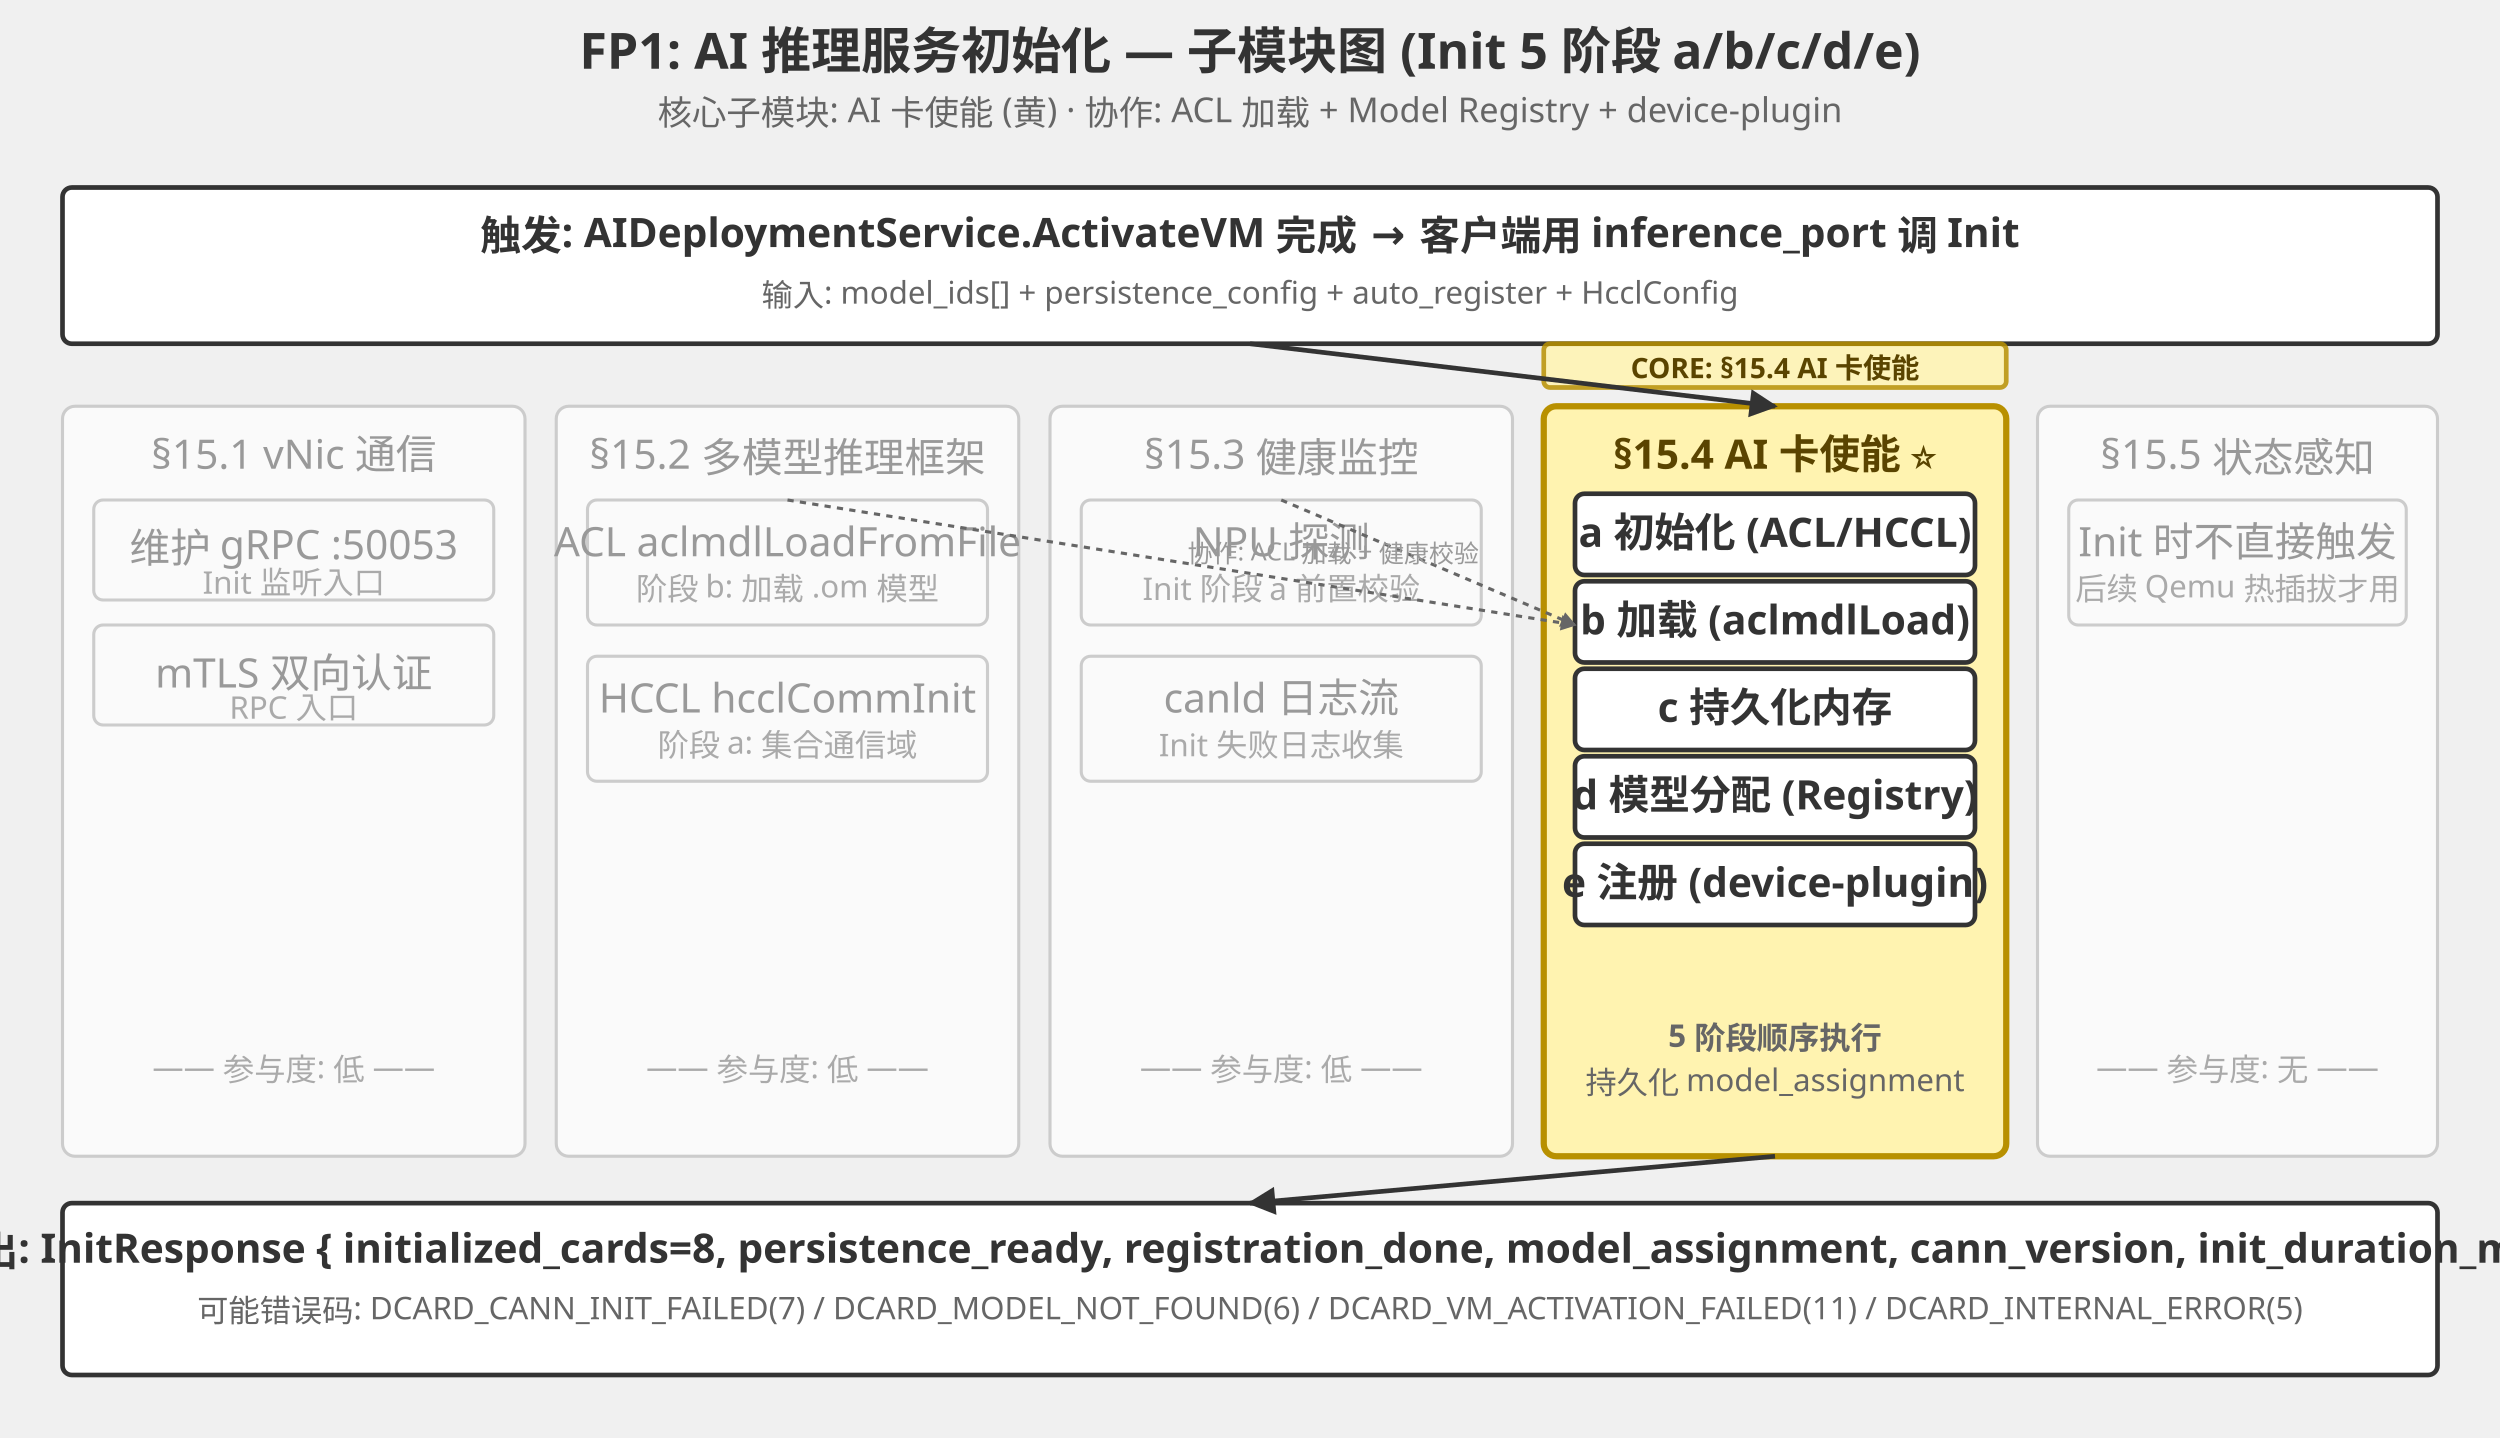
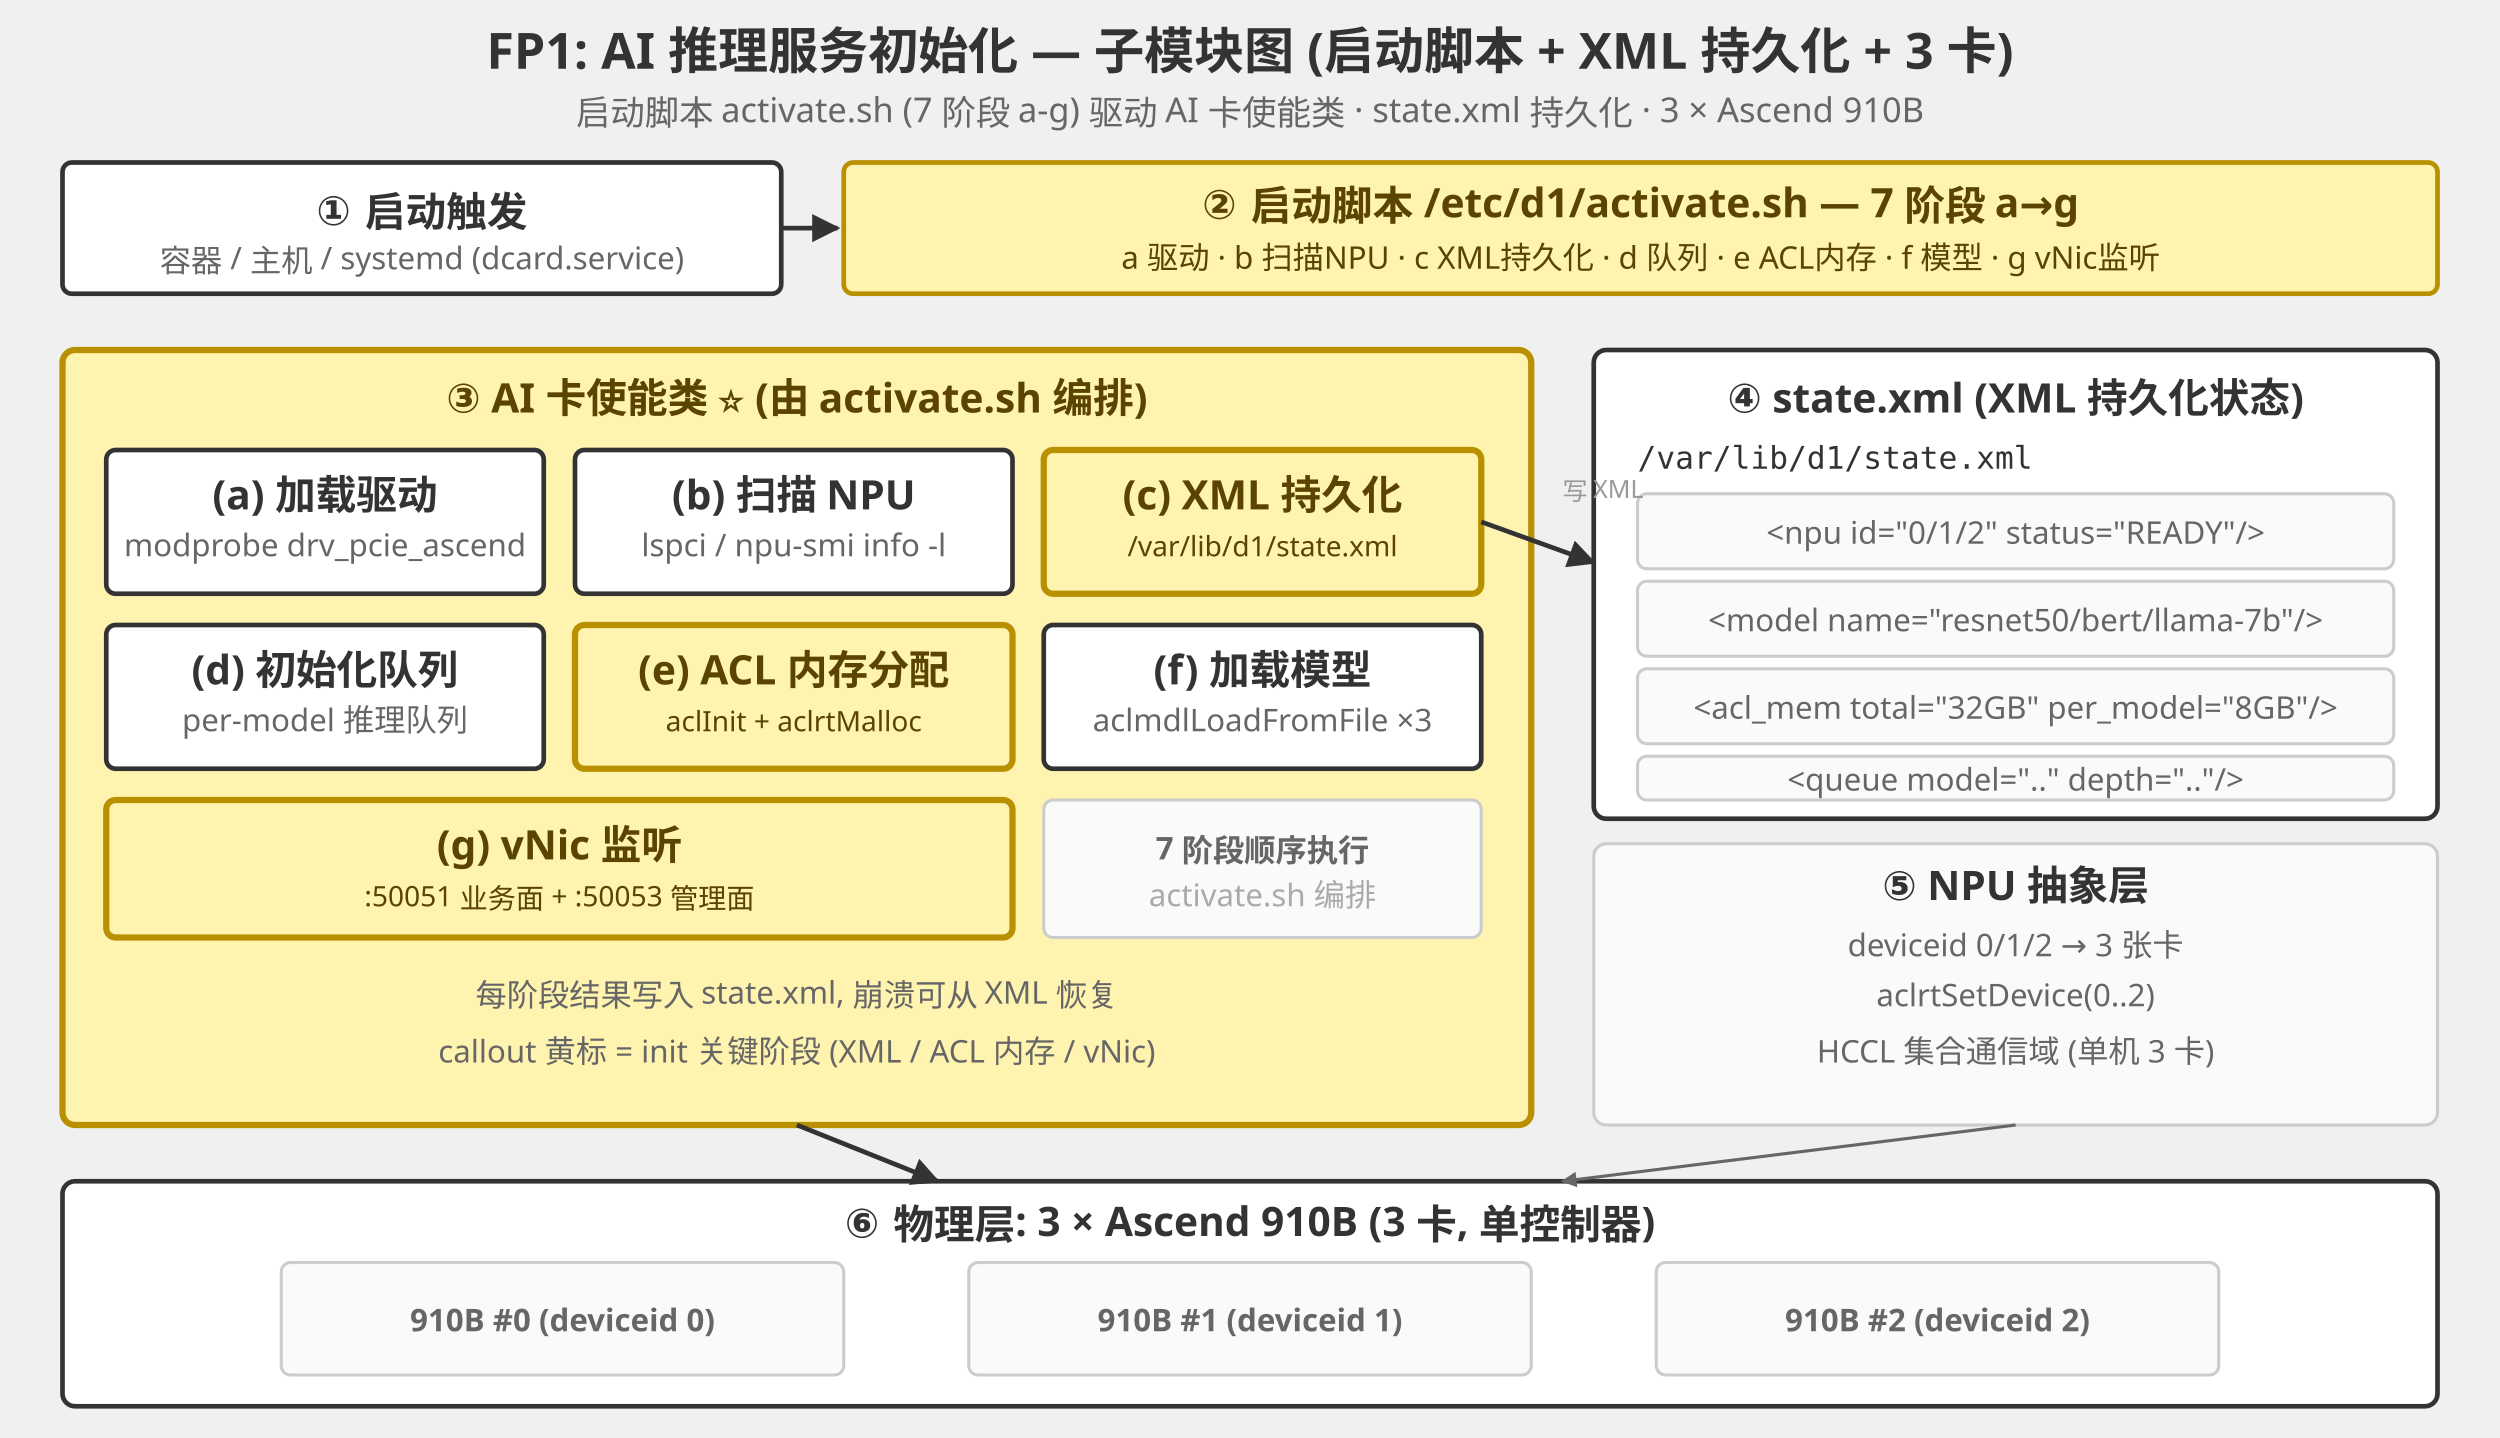
<svg xmlns="http://www.w3.org/2000/svg" viewBox="0 0 800 460" font-family="sans-serif">
  <style>
    .box { fill: #fff; stroke: #333; stroke-width: 1.5; }
    .box-core { fill: #fff3b0; stroke: #b89000; stroke-width: 2; }
    .box-fade { fill: #fafafa; stroke: #ccc; stroke-width: 1; }
    .label { fill: #333; font-size: 13px; font-weight: 600; text-anchor: middle; }
    .label-core { fill: #5a4400; font-size: 13px; font-weight: 700; text-anchor: middle; }
    .label-fade { fill: #999; font-size: 13px; text-anchor: middle; }
    .sub { fill: #666; font-size: 10px; text-anchor: middle; }
    .sub-fade { fill: #aaa; font-size: 10px; text-anchor: middle; }
    .arrow { stroke: #333; stroke-width: 1.5; fill: none; marker-end: url(#arr); }
    .arrow-thin { stroke: #666; stroke-width: 1; fill: none; marker-end: url(#arr2); }
    .callout-core { fill: #fff3b0; stroke: #b89000; stroke-width: 1.5; }
-     .accent { fill: #3a4a6b; }
-     .accent-text { fill: #fff; font-size: 11px; font-weight: 600; text-anchor: middle; }
  </style>
  <defs>
    <marker id="arr" viewBox="0 0 10 10" refX="9" refY="5" markerWidth="6" markerHeight="6" orient="auto">
      <path d="M0,0 L10,5 L0,10 z" fill="#333" />
    </marker>
    <marker id="arr2" viewBox="0 0 10 10" refX="9" refY="5" markerWidth="5" markerHeight="5" orient="auto">
      <path d="M0,0 L10,5 L0,10 z" fill="#666" />
    </marker>
  </defs>
-   <text x="400" y="22" text-anchor="middle" fill="#333" font-size="16" font-weight="600">FP1: AI 推理服务初始化 — 子模块图 (Init 5 阶段 a/b/c/d/e)</text>
-   <text x="400" y="40" text-anchor="middle" fill="#666" font-size="11">核心子模块: AI 卡使能 (黄) · 协作: ACL 加载 + Model Registry + device-plugin</text>
-   <rect class="box" x="20" y="60" width="760" height="50" rx="3" />
-   <text x="400" y="80" class="label" font-size="12">触发: AIDeploymentService.ActivateVM 完成 → 客户端用 inference_port 调 Init</text>
-   <text x="400" y="98" class="sub">输入: model_ids[] + persistence_config + auto_register + HcclConfig</text>
-   <rect class="box-fade" x="20" y="130" width="148" height="240" rx="4" />
-   <text x="94" y="150" class="label-fade">§15.1 vNic 通信</text>
-   <rect class="box-fade" x="30" y="160" width="128" height="32" rx="3" />
-   <text x="94" y="180" class="label-fade" font-size="11">维护 gRPC :50053</text>
-   <text x="94" y="190" class="sub-fade" font-size="9">Init 监听入口</text>
-   <rect class="box-fade" x="30" y="200" width="128" height="32" rx="3" />
-   <text x="94" y="220" class="label-fade" font-size="11">mTLS 双向认证</text>
-   <text x="94" y="230" class="sub-fade" font-size="9">RPC 入口</text>
-   <text x="94" y="345" class="sub-fade" font-size="9">—— 参与度: 低 ——</text>
-   <rect class="box-fade" x="178" y="130" width="148" height="240" rx="4" />
-   <text x="252" y="150" class="label-fade">§15.2 多模型推理框架</text>
-   <rect class="box-fade" x="188" y="160" width="128" height="40" rx="3" />
-   <text x="252" y="178" class="label-fade" font-size="11">ACL aclmdlLoadFromFile</text>
-   <text x="252" y="192" class="sub-fade" font-size="9">阶段 b: 加载 .om 模型</text>
-   <rect class="box-fade" x="188" y="210" width="128" height="40" rx="3" />
-   <text x="252" y="228" class="label-fade" font-size="11">HCCL hcclCommInit</text>
-   <text x="252" y="242" class="sub-fade" font-size="9">阶段 a: 集合通信域</text>
-   <text x="252" y="345" class="sub-fade" font-size="9">—— 参与度: 低 ——</text>
-   <rect class="box-fade" x="336" y="130" width="148" height="240" rx="4" />
-   <text x="410" y="150" class="label-fade">§15.3 健康监控</text>
-   <rect class="box-fade" x="346" y="160" width="128" height="40" rx="3" />
-   <text x="410" y="178" class="label-fade" font-size="11">NPU 探测</text>
-   <text x="410" y="192" class="sub-fade" font-size="9">Init 阶段 a 前置校验</text>
-   <rect class="box-fade" x="346" y="210" width="128" height="40" rx="3" />
-   <text x="410" y="228" class="label-fade" font-size="11">canld 日志流</text>
-   <text x="410" y="242" class="sub-fade" font-size="9">Init 失败日志收集</text>
-   <text x="410" y="345" class="sub-fade" font-size="9">—— 参与度: 低 ——</text>
-   <rect class="box-core" x="494" y="130" width="148" height="240" rx="4" />
-   <text x="568" y="150" class="label-core">§15.4 AI 卡使能 ⭐</text>
-   <rect class="box" x="504" y="158" width="128" height="26" rx="3" />
-   <text x="568" y="175" class="label" font-size="10">a 初始化 (ACL/HCCL)</text>
-   <rect class="box" x="504" y="186" width="128" height="26" rx="3" />
-   <text x="568" y="203" class="label" font-size="10">b 加载 (aclmdlLoad)</text>
-   <rect class="box" x="504" y="214" width="128" height="26" rx="3" />
-   <text x="568" y="231" class="label" font-size="10">c 持久化内存</text>
-   <rect class="box" x="504" y="242" width="128" height="26" rx="3" />
-   <text x="568" y="259" class="label" font-size="10">d 模型分配 (Registry)</text>
-   <rect class="box" x="504" y="270" width="128" height="26" rx="3" />
-   <text x="568" y="287" class="label" font-size="10">e 注册 (device-plugin)</text>
-   <text x="568" y="335" class="sub" font-weight="600">5 阶段顺序执行</text>
-   <text x="568" y="350" class="sub" font-size="9">持久化 model_assignment</text>
-   <rect class="box-fade" x="652" y="130" width="128" height="240" rx="4" />
-   <text x="716" y="150" class="label-fade">§15.5 状态感知</text>
-   <rect class="box-fade" x="662" y="160" width="108" height="40" rx="3" />
-   <text x="716" y="178" class="label-fade" font-size="11">Init 时不直接触发</text>
-   <text x="716" y="192" class="sub-fade" font-size="9">后续 Qemu 热插拔才用</text>
-   <text x="716" y="345" class="sub-fade" font-size="9">—— 参与度: 无 ——</text>
-   <rect class="box" x="20" y="385" width="760" height="55" rx="3" />
-   <text x="400" y="405" class="label" font-size="12">输出: InitResponse { initialized_cards=8, persistence_ready, registration_done, model_assignment, cann_version, init_duration_ms }</text>
-   <text x="400" y="423" class="sub">可能错误码: DCARD_CANN_INIT_FAILED(7) / DCARD_MODEL_NOT_FOUND(6) / DCARD_VM_ACTIVATION_FAILED(11) / DCARD_INTERNAL_ERROR(5)</text>
-   <rect class="callout-core" x="494" y="110" width="148" height="14" rx="2" opacity="0.85" />
-   <text x="568" y="121" text-anchor="middle" fill="#5a4400" font-size="9" font-weight="700">CORE: §15.4 AI 卡使能</text>
-   <line class="arrow" x1="400" y1="110" x2="568" y2="130" />
-   <line class="arrow" x1="568" y1="370" x2="400" y2="385" />
-   <line class="arrow-thin" x1="252" y1="160" x2="504" y2="200" stroke="#bbb" stroke-dasharray="2,2" />
-   <line class="arrow-thin" x1="410" y1="160" x2="504" y2="200" stroke="#bbb" stroke-dasharray="2,2" />
-   <text x="380" y="180" fill="#999" font-size="8">协作: ACL 加载 + 健康校验</text>
+   <text x="400" y="22" text-anchor="middle" fill="#333" font-size="16" font-weight="600">FP1: AI 推理服务初始化 — 子模块图 (启动脚本 + XML 持久化 + 3 卡)</text>
+   <text x="400" y="40" text-anchor="middle" fill="#666" font-size="11">启动脚本 activate.sh (7 阶段 a-g) 驱动 AI 卡使能类 · state.xml 持久化 · 3 × Ascend 910B</text>
+   <rect class="box" x="20" y="52" width="230" height="42" rx="3" />
+   <text x="135" y="72" class="label" font-size="12">① 启动触发</text>
+   <text x="135" y="87" class="sub">容器 / 主机 / systemd (dcard.service)</text>
+   <rect class="callout-core" x="270" y="52" width="510" height="42" rx="3" />
+   <text x="525" y="70" class="label-core" font-size="12">② 启动脚本 /etc/d1/activate.sh — 7 阶段 a→g</text>
+   <text x="525" y="86" text-anchor="middle" fill="#5a4400" font-size="10">a 驱动 · b 扫描NPU · c XML持久化 · d 队列 · e ACL内存 · f 模型 · g vNic监听</text>
+   <line class="arrow" x1="250" y1="73" x2="268" y2="73" />
+   <rect class="box-core" x="20" y="112" width="470" height="248" rx="4" />
+   <text x="255" y="132" class="label-core">③ AI 卡使能类 ⭐ (由 activate.sh 编排)</text>
+   <rect class="box" x="34" y="144" width="140" height="46" rx="3" />
+   <text x="104" y="163" class="label" font-size="11">(a) 加载驱动</text>
+   <text x="104" y="178" class="sub" font-size="9">modprobe drv_pcie_ascend</text>
+   <rect class="box" x="184" y="144" width="140" height="46" rx="3" />
+   <text x="254" y="163" class="label" font-size="11">(b) 扫描 NPU</text>
+   <text x="254" y="178" class="sub" font-size="9">lspci / npu-smi info -l</text>
+   <rect class="box-core" x="334" y="144" width="140" height="46" rx="3" />
+   <text x="404" y="163" class="label-core" font-size="11">(c) XML 持久化</text>
+   <text x="404" y="178" text-anchor="middle" fill="#5a4400" font-size="9">/var/lib/d1/state.xml</text>
+   <rect class="box" x="34" y="200" width="140" height="46" rx="3" />
+   <text x="104" y="219" class="label" font-size="11">(d) 初始化队列</text>
+   <text x="104" y="234" class="sub" font-size="9">per-model 推理队列</text>
+   <rect class="box-core" x="184" y="200" width="140" height="46" rx="3" />
+   <text x="254" y="219" class="label-core" font-size="11">(e) ACL 内存分配</text>
+   <text x="254" y="234" text-anchor="middle" fill="#5a4400" font-size="9">aclInit + aclrtMalloc</text>
+   <rect class="box" x="334" y="200" width="140" height="46" rx="3" />
+   <text x="404" y="219" class="label" font-size="11">(f) 加载模型</text>
+   <text x="404" y="234" class="sub" font-size="9">aclmdlLoadFromFile ×3</text>
+   <rect class="box-core" x="34" y="256" width="290" height="44" rx="3" />
+   <text x="179" y="275" class="label-core" font-size="11">(g) vNic 监听</text>
+   <text x="179" y="290" text-anchor="middle" fill="#5a4400" font-size="9">:50051 业务面 + :50053 管理面</text>
+   <rect class="box-fade" x="334" y="256" width="140" height="44" rx="3" />
+   <text x="404" y="275" class="sub" font-weight="600">7 阶段顺序执行</text>
+   <text x="404" y="290" class="sub-fade" font-size="9">activate.sh 编排</text>
+   <text x="255" y="322" class="sub">每阶段结果写入 state.xml, 崩溃可从 XML 恢复</text>
+   <text x="255" y="340" class="sub" font-size="9">callout 黄标 = init 关键阶段 (XML / ACL 内存 / vNic)</text>
+   <rect class="box" x="510" y="112" width="270" height="150" rx="4" />
+   <text x="645" y="132" class="label">④ state.xml (XML 持久化状态)</text>
+   <text x="524" y="150" fill="#333" font-size="10" font-family="monospace">/var/lib/d1/state.xml</text>
+   <rect class="box-fade" x="524" y="158" width="242" height="24" rx="3" />
+   <text x="645" y="174" class="sub">&lt;npu id="0/1/2" status="READY"/&gt;</text>
+   <rect class="box-fade" x="524" y="186" width="242" height="24" rx="3" />
+   <text x="645" y="202" class="sub">&lt;model name="resnet50/bert/llama-7b"/&gt;</text>
+   <rect class="box-fade" x="524" y="214" width="242" height="24" rx="3" />
+   <text x="645" y="230" class="sub">&lt;acl_mem total="32GB" per_model="8GB"/&gt;</text>
+   <rect class="box-fade" x="524" y="242" width="242" height="14" rx="3" />
+   <text x="645" y="253" class="sub" font-size="9">&lt;queue model=".." depth=".."/&gt;</text>
+   <line class="arrow" x1="474" y1="167" x2="510" y2="180" />
+   <text x="500" y="160" fill="#999" font-size="8">写 XML</text>
+   <rect class="box-fade" x="510" y="270" width="270" height="90" rx="4" />
+   <text x="645" y="288" class="label" font-size="12">⑤ NPU 抽象层</text>
+   <text x="645" y="306" class="sub">deviceid 0/1/2 → 3 张卡</text>
+   <text x="645" y="322" class="sub">aclrtSetDevice(0..2)</text>
+   <text x="645" y="340" class="sub" font-size="9">HCCL 集合通信域 (单机 3 卡)</text>
+   <rect class="box" x="20" y="378" width="760" height="72" rx="4" />
+   <text x="400" y="396" class="label" font-size="12">⑥ 物理层: 3 × Ascend 910B (3 卡, 单控制器)</text>
+   <rect class="box-fade" x="90" y="404" width="180" height="36" rx="3" />
+   <text x="180" y="426" class="sub" font-weight="600">910B #0 (deviceid 0)</text>
+   <rect class="box-fade" x="310" y="404" width="180" height="36" rx="3" />
+   <text x="400" y="426" class="sub" font-weight="600">910B #1 (deviceid 1)</text>
+   <rect class="box-fade" x="530" y="404" width="180" height="36" rx="3" />
+   <text x="620" y="426" class="sub" font-weight="600">910B #2 (deviceid 2)</text>
+   <line class="arrow" x1="255" y1="360" x2="300" y2="378" />
+   <line class="arrow-thin" x1="645" y1="360" x2="500" y2="378" />
</svg>
